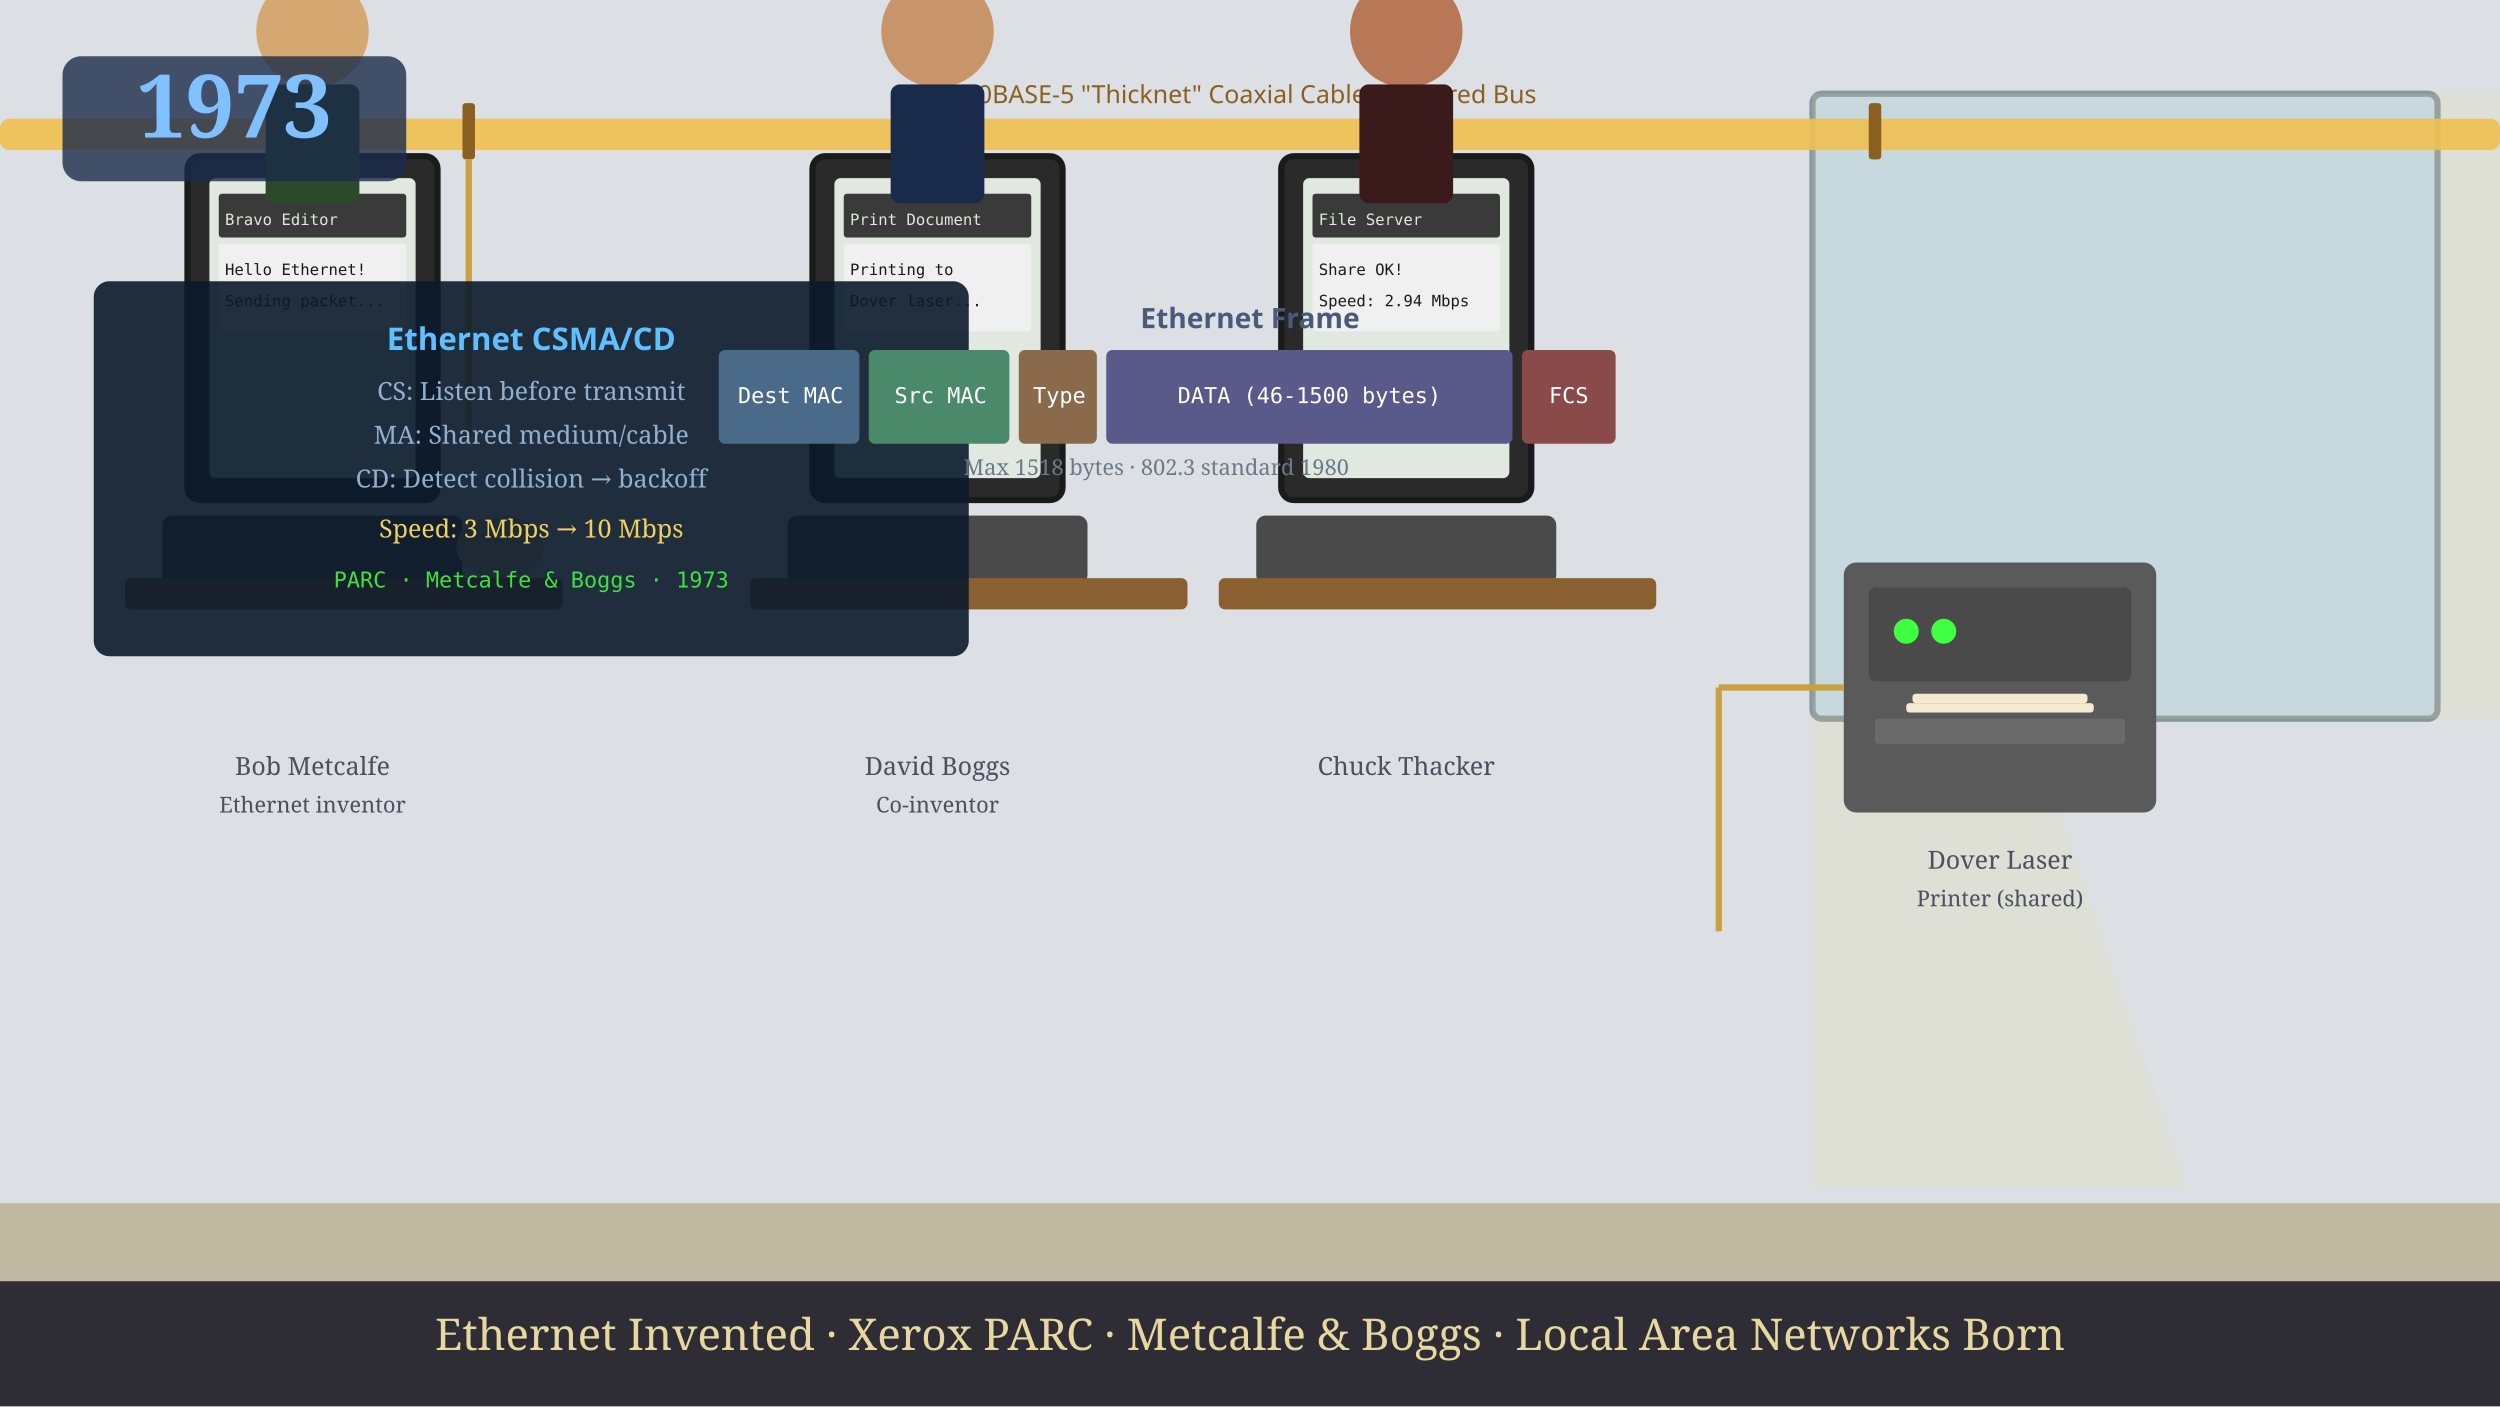
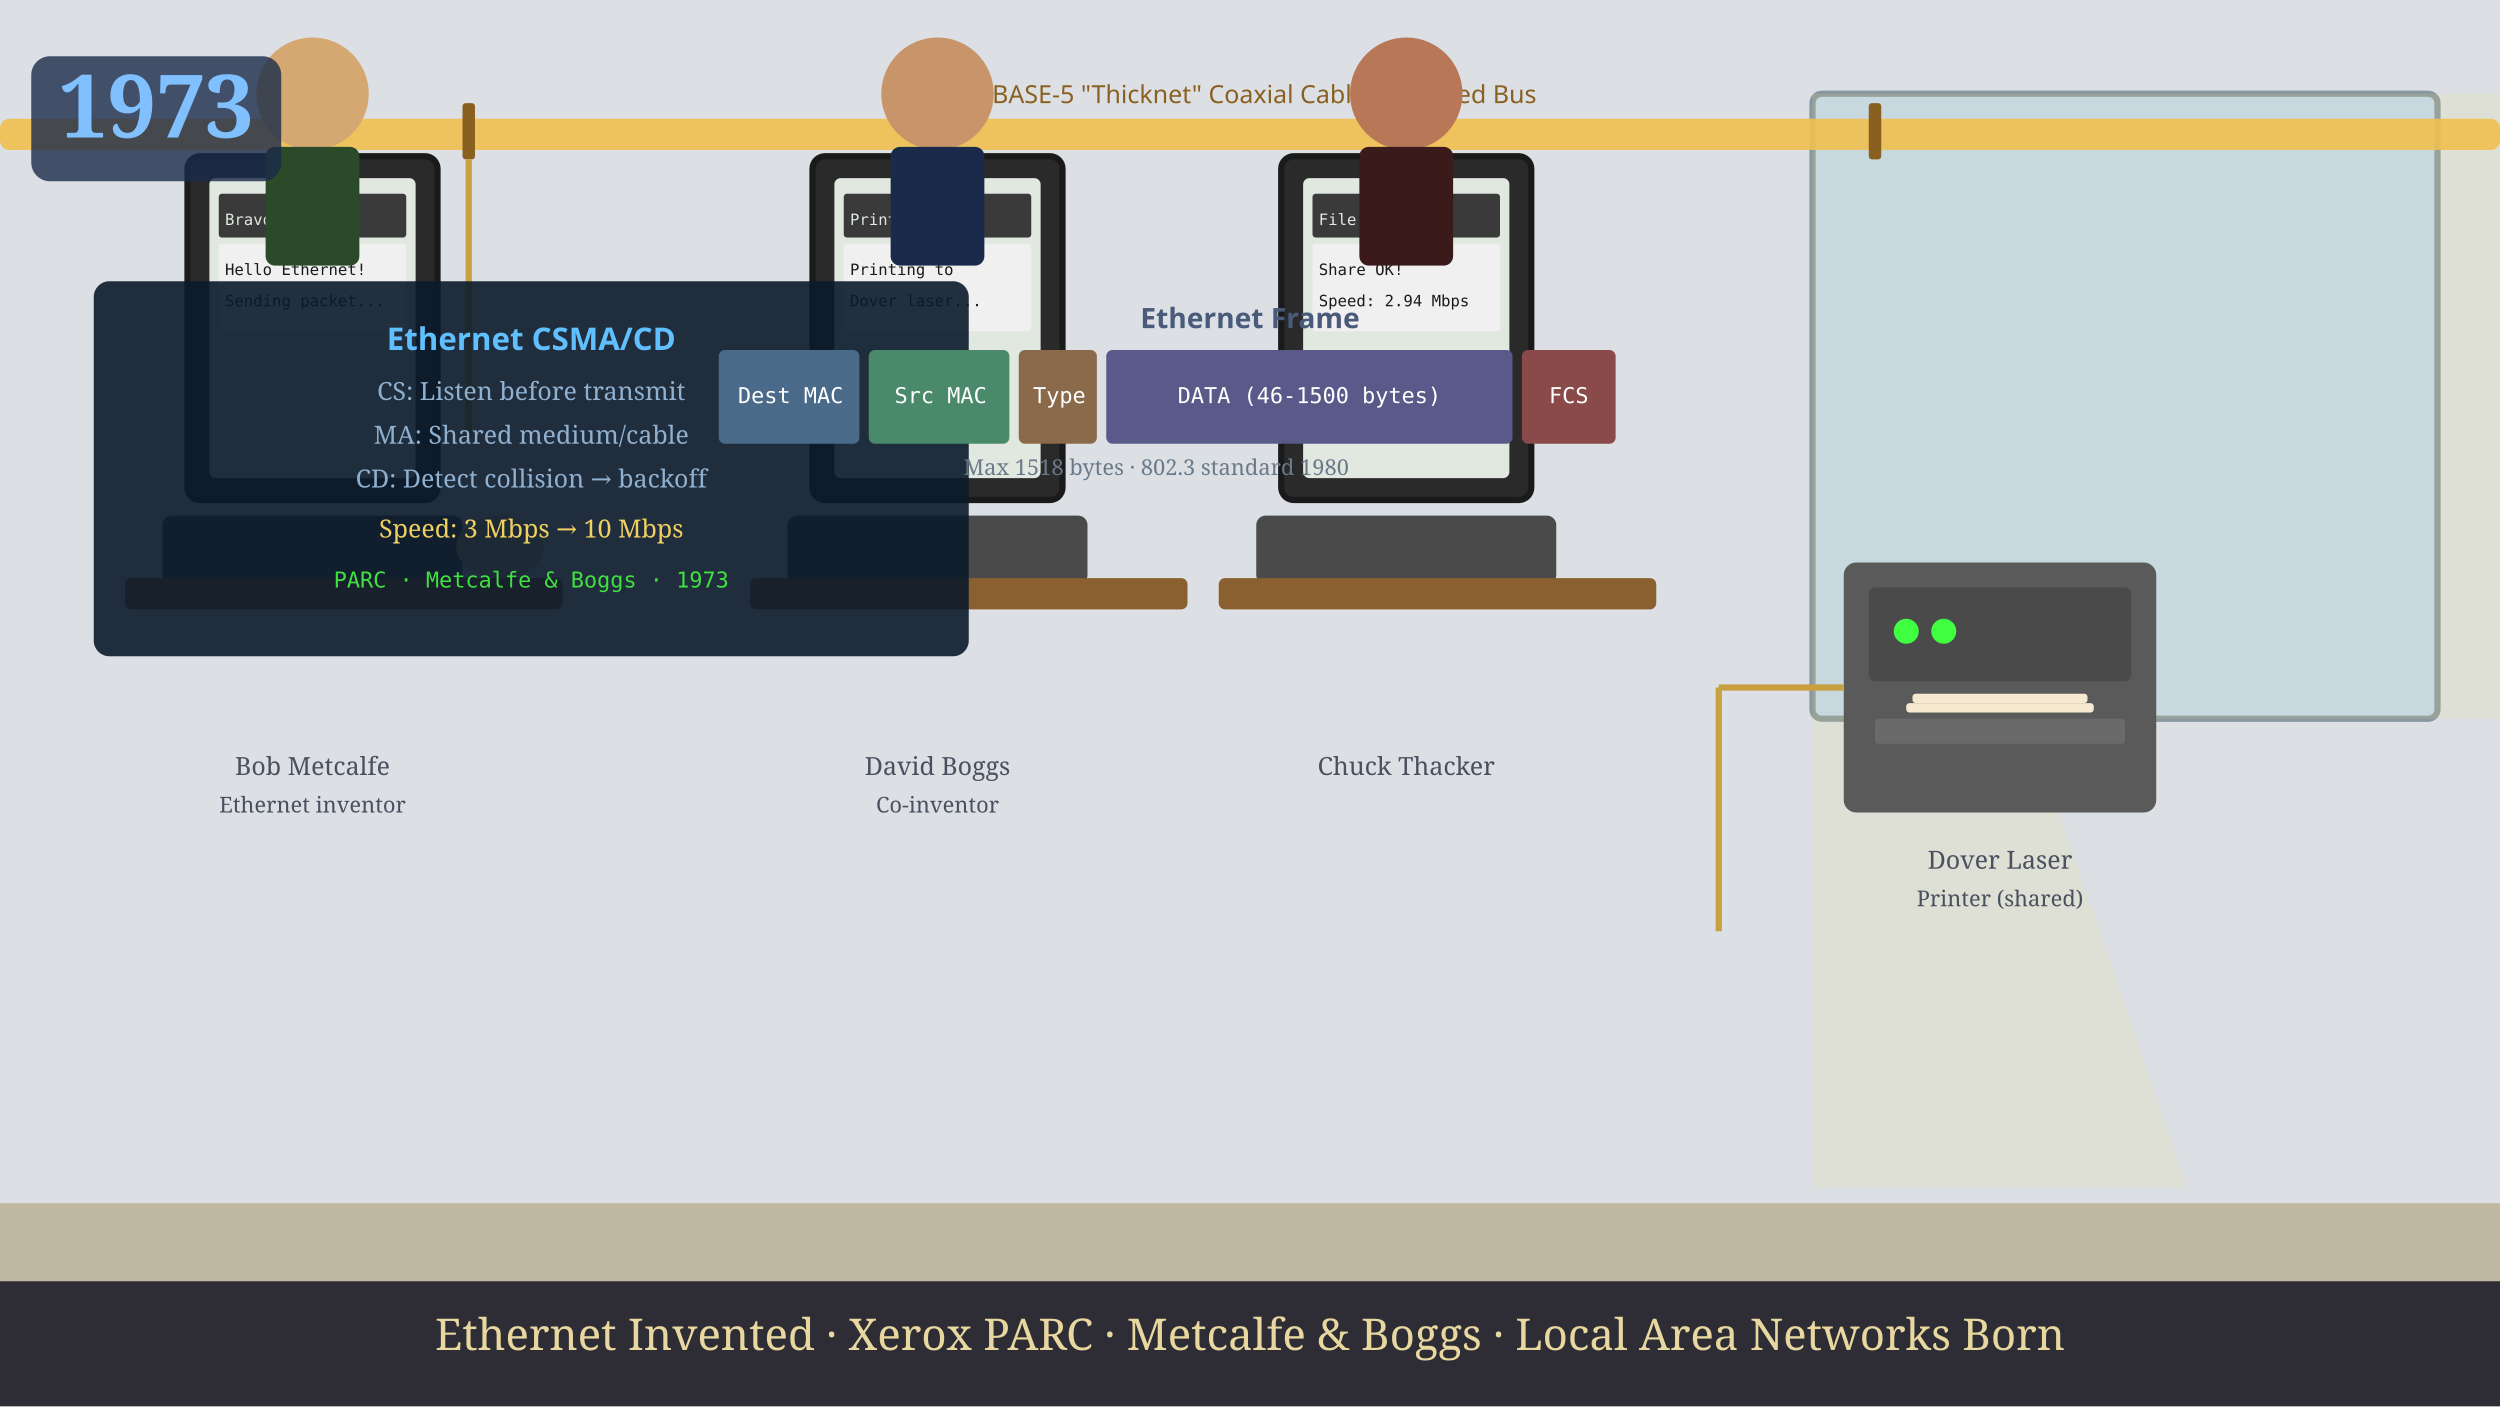
<svg xmlns="http://www.w3.org/2000/svg" viewBox="0 0 800 450" width="800" height="450">
  <rect width="800" height="450" fill="#d8dce0" />
  <rect x="0" y="380" width="800" height="70" fill="#c0b8a0" />
  <rect x="0" y="0" width="800" height="385" fill="#dce0e4" />
  <rect x="580" y="30" width="200" height="200" fill="#c0d8f0" rx="3" stroke="#8898a0" stroke-width="2" />
  <g fill="#f0e080" opacity="0.15">
    <path d="M 580 30 L 800 30 L 800 230 L 580 230 Z" />
    <path d="M 580 30 L 700 380 L 580 380 Z" />
  </g>
  <rect x="0" y="38" width="800" height="10" fill="#f0c050" rx="3" opacity="0.9" />
  <text x="400" y="33" font-family="sans-serif" font-size="8" fill="#8a6020" text-anchor="middle">10BASE-5 "Thicknet" Coaxial Cable — Shared Bus</text>
  <g fill="#8a6020">
    <rect x="148" y="33" width="4" height="18" rx="1" />
    <rect x="298" y="33" width="4" height="18" rx="1" />
    <rect x="448" y="33" width="4" height="18" rx="1" />
    <rect x="598" y="33" width="4" height="18" rx="1" />
  </g>
  <g stroke="#c8a040" stroke-width="2">
    <line x1="150" y1="51" x2="150" y2="140" />
    <line x1="300" y1="51" x2="300" y2="140" />
    <line x1="450" y1="51" x2="450" y2="140" />
  </g>
  <g transform="translate(100, 250)">
    <rect x="-40" y="-200" width="80" height="110" fill="#2a2a2a" rx="4" stroke="#1a1a1a" stroke-width="2" />
    <rect x="-33" y="-193" width="66" height="96" fill="#e0e8e0" rx="2" />
    <rect x="-30" y="-188" width="60" height="14" fill="#3a3a3a" rx="1" />
    <text x="-28" y="-178" font-family="monospace" font-size="5" fill="#e0e8e0">Bravo Editor</text>
    <rect x="-30" y="-172" width="60" height="28" fill="#f0f0f0" rx="1" />
    <text x="-28" y="-162" font-family="monospace" font-size="5" fill="#1a1a1a">Hello Ethernet!</text>
    <text x="-28" y="-152" font-family="monospace" font-size="5" fill="#1a1a1a">Sending packet...</text>
    <rect x="-48" y="-85" width="96" height="22" fill="#4a4a4a" rx="3" />
    <ellipse cx="60" cy="-75" rx="14" ry="10" fill="#c8c0a8" />
    <rect x="-60" y="-65" width="140" height="10" fill="#8a6030" rx="2" />
-     <ellipse cx="0" cy="-240" rx="18" ry="18" fill="#d4a870" />
-     <rect x="-15" y="-223" width="30" height="38" fill="#2a4a2a" rx="3" />
+     <ellipse cx="0" cy="-220" rx="18" ry="18" fill="#d4a870" />
+     <rect x="-15" y="-203" width="30" height="38" fill="#2a4a2a" rx="3" />
    <text x="0" y="-2" font-family="serif" font-size="8" fill="#4a5060" text-anchor="middle">Bob Metcalfe</text>
    <text x="0" y="10" font-family="serif" font-size="7" fill="#4a5060" text-anchor="middle">Ethernet inventor</text>
  </g>
  <g transform="translate(300, 250)">
    <rect x="-40" y="-200" width="80" height="110" fill="#2a2a2a" rx="4" stroke="#1a1a1a" stroke-width="2" />
    <rect x="-33" y="-193" width="66" height="96" fill="#e0e8e0" rx="2" />
    <rect x="-30" y="-188" width="60" height="14" fill="#3a3a3a" rx="1" />
    <text x="-28" y="-178" font-family="monospace" font-size="5" fill="#e0e8e0">Print Document</text>
    <rect x="-30" y="-172" width="60" height="28" fill="#f0f0f0" rx="1" />
    <text x="-28" y="-162" font-family="monospace" font-size="5" fill="#1a1a1a">Printing to</text>
    <text x="-28" y="-152" font-family="monospace" font-size="5" fill="#1a1a1a">Dover laser...</text>
    <rect x="-48" y="-85" width="96" height="22" fill="#4a4a4a" rx="3" />
    <rect x="-60" y="-65" width="140" height="10" fill="#8a6030" rx="2" />
-     <ellipse cx="0" cy="-240" rx="18" ry="18" fill="#c8956a" />
-     <rect x="-15" y="-223" width="30" height="38" fill="#1a2a4a" rx="3" />
+     <ellipse cx="0" cy="-220" rx="18" ry="18" fill="#c8956a" />
+     <rect x="-15" y="-203" width="30" height="38" fill="#1a2a4a" rx="3" />
    <text x="0" y="-2" font-family="serif" font-size="8" fill="#4a5060" text-anchor="middle">David Boggs</text>
    <text x="0" y="10" font-family="serif" font-size="7" fill="#4a5060" text-anchor="middle">Co-inventor</text>
  </g>
  <g transform="translate(450, 250)">
    <rect x="-40" y="-200" width="80" height="110" fill="#2a2a2a" rx="4" stroke="#1a1a1a" stroke-width="2" />
    <rect x="-33" y="-193" width="66" height="96" fill="#e0e8e0" rx="2" />
    <rect x="-30" y="-188" width="60" height="14" fill="#3a3a3a" rx="1" />
    <text x="-28" y="-178" font-family="monospace" font-size="5" fill="#e0e8e0">File Server</text>
    <rect x="-30" y="-172" width="60" height="28" fill="#f0f0f0" rx="1" />
    <text x="-28" y="-162" font-family="monospace" font-size="5" fill="#1a1a1a">Share OK!</text>
    <text x="-28" y="-152" font-family="monospace" font-size="5" fill="#1a1a1a">Speed: 2.94 Mbps</text>
    <rect x="-48" y="-85" width="96" height="22" fill="#4a4a4a" rx="3" />
    <rect x="-60" y="-65" width="140" height="10" fill="#8a6030" rx="2" />
-     <ellipse cx="0" cy="-240" rx="18" ry="18" fill="#b87858" />
-     <rect x="-15" y="-223" width="30" height="38" fill="#3a1a1a" rx="3" />
+     <ellipse cx="0" cy="-220" rx="18" ry="18" fill="#b87858" />
+     <rect x="-15" y="-203" width="30" height="38" fill="#3a1a1a" rx="3" />
    <text x="0" y="-2" font-family="serif" font-size="8" fill="#4a5060" text-anchor="middle">Chuck Thacker</text>
  </g>
  <g transform="translate(640, 260)">
    <rect x="-50" y="-80" width="100" height="80" fill="#5a5a5a" rx="4" />
    <rect x="-42" y="-72" width="84" height="30" fill="#4a4a4a" rx="2" />
    <rect x="-40" y="-30" width="80" height="8" fill="#6a6a6a" rx="1" />
    <g fill="#f5ead0">
      <rect x="-30" y="-35" width="60" height="3" rx="1" />
      <rect x="-28" y="-38" width="56" height="3" rx="1" />
    </g>
    <circle cx="-30" cy="-58" r="4" fill="#40ff40" />
    <circle cx="-18" cy="-58" r="4" fill="#40ff40" />
    <text x="0" y="18" font-family="serif" font-size="8" fill="#4a5060" text-anchor="middle">Dover Laser</text>
    <text x="0" y="30" font-family="serif" font-size="7" fill="#4a5060" text-anchor="middle">Printer (shared)</text>
    <line x1="-50" y1="-40" x2="-90" y2="-40" stroke="#c8a040" stroke-width="2" />
    <line x1="-90" y1="-40" x2="-90" y2="38" stroke="#c8a040" stroke-width="2" />
  </g>
  <rect x="30" y="90" width="280" height="120" fill="#0a1a2a" rx="5" opacity="0.9" />
  <text x="170" y="112" font-family="sans-serif" font-size="10" font-weight="bold" fill="#60c0ff" text-anchor="middle">Ethernet CSMA/CD</text>
  <text x="170" y="128" font-family="serif" font-size="8" fill="#90b0d0" text-anchor="middle">CS: Listen before transmit</text>
  <text x="170" y="142" font-family="serif" font-size="8" fill="#90b0d0" text-anchor="middle">MA: Shared medium/cable</text>
  <text x="170" y="156" font-family="serif" font-size="8" fill="#90b0d0" text-anchor="middle">CD: Detect collision → backoff</text>
  <text x="170" y="172" font-family="serif" font-size="8" fill="#f0d060" text-anchor="middle">Speed: 3 Mbps → 10 Mbps</text>
  <text x="170" y="188" font-family="monospace" font-size="7" fill="#40e040" text-anchor="middle">PARC · Metcalfe &amp; Boggs · 1973</text>
  <g transform="translate(400, 130)">
    <text x="0" y="-25" font-family="sans-serif" font-size="9" font-weight="bold" fill="#4a5a7a" text-anchor="middle">Ethernet Frame</text>
    <rect x="-170" y="-18" width="45" height="30" fill="#4a6a8a" rx="2" />
    <text x="-147" y="-1" font-family="monospace" font-size="7" fill="white" text-anchor="middle">Dest MAC</text>
    <rect x="-122" y="-18" width="45" height="30" fill="#4a8a6a" rx="2" />
    <text x="-99" y="-1" font-family="monospace" font-size="7" fill="white" text-anchor="middle">Src MAC</text>
    <rect x="-74" y="-18" width="25" height="30" fill="#8a6a4a" rx="2" />
    <text x="-61" y="-1" font-family="monospace" font-size="7" fill="white" text-anchor="middle">Type</text>
    <rect x="-46" y="-18" width="130" height="30" fill="#5a5a8a" rx="2" />
    <text x="19" y="-1" font-family="monospace" font-size="7" fill="white" text-anchor="middle">DATA (46-1500 bytes)</text>
    <rect x="87" y="-18" width="30" height="30" fill="#8a4a4a" rx="2" />
    <text x="102" y="-1" font-family="monospace" font-size="7" fill="white" text-anchor="middle">FCS</text>
    <text x="-30" y="22" font-family="serif" font-size="7" fill="#6a7a8a" text-anchor="middle">Max 1518 bytes · 802.3 standard 1980</text>
  </g>
-   <rect x="20" y="18" width="110" height="40" fill="#1a2a4a" rx="6" opacity="0.8" />
-   <text x="75" y="44" font-family="serif" font-size="28" font-weight="bold" fill="#80c0ff" text-anchor="middle">1973</text>
+   <rect x="10" y="18" width="80" height="40" fill="#1a2a4a" rx="6" opacity="0.8" />
+   <text x="50" y="44" font-family="serif" font-size="28" font-weight="bold" fill="#80c0ff" text-anchor="middle">1973</text>
  <rect x="0" y="410" width="800" height="40" fill="#0a0a1a" opacity="0.8" />
  <text x="400" y="432" font-family="serif" font-size="14" fill="#e8d8a0" text-anchor="middle">Ethernet Invented · Xerox PARC · Metcalfe &amp; Boggs · Local Area Networks Born</text>
</svg>
